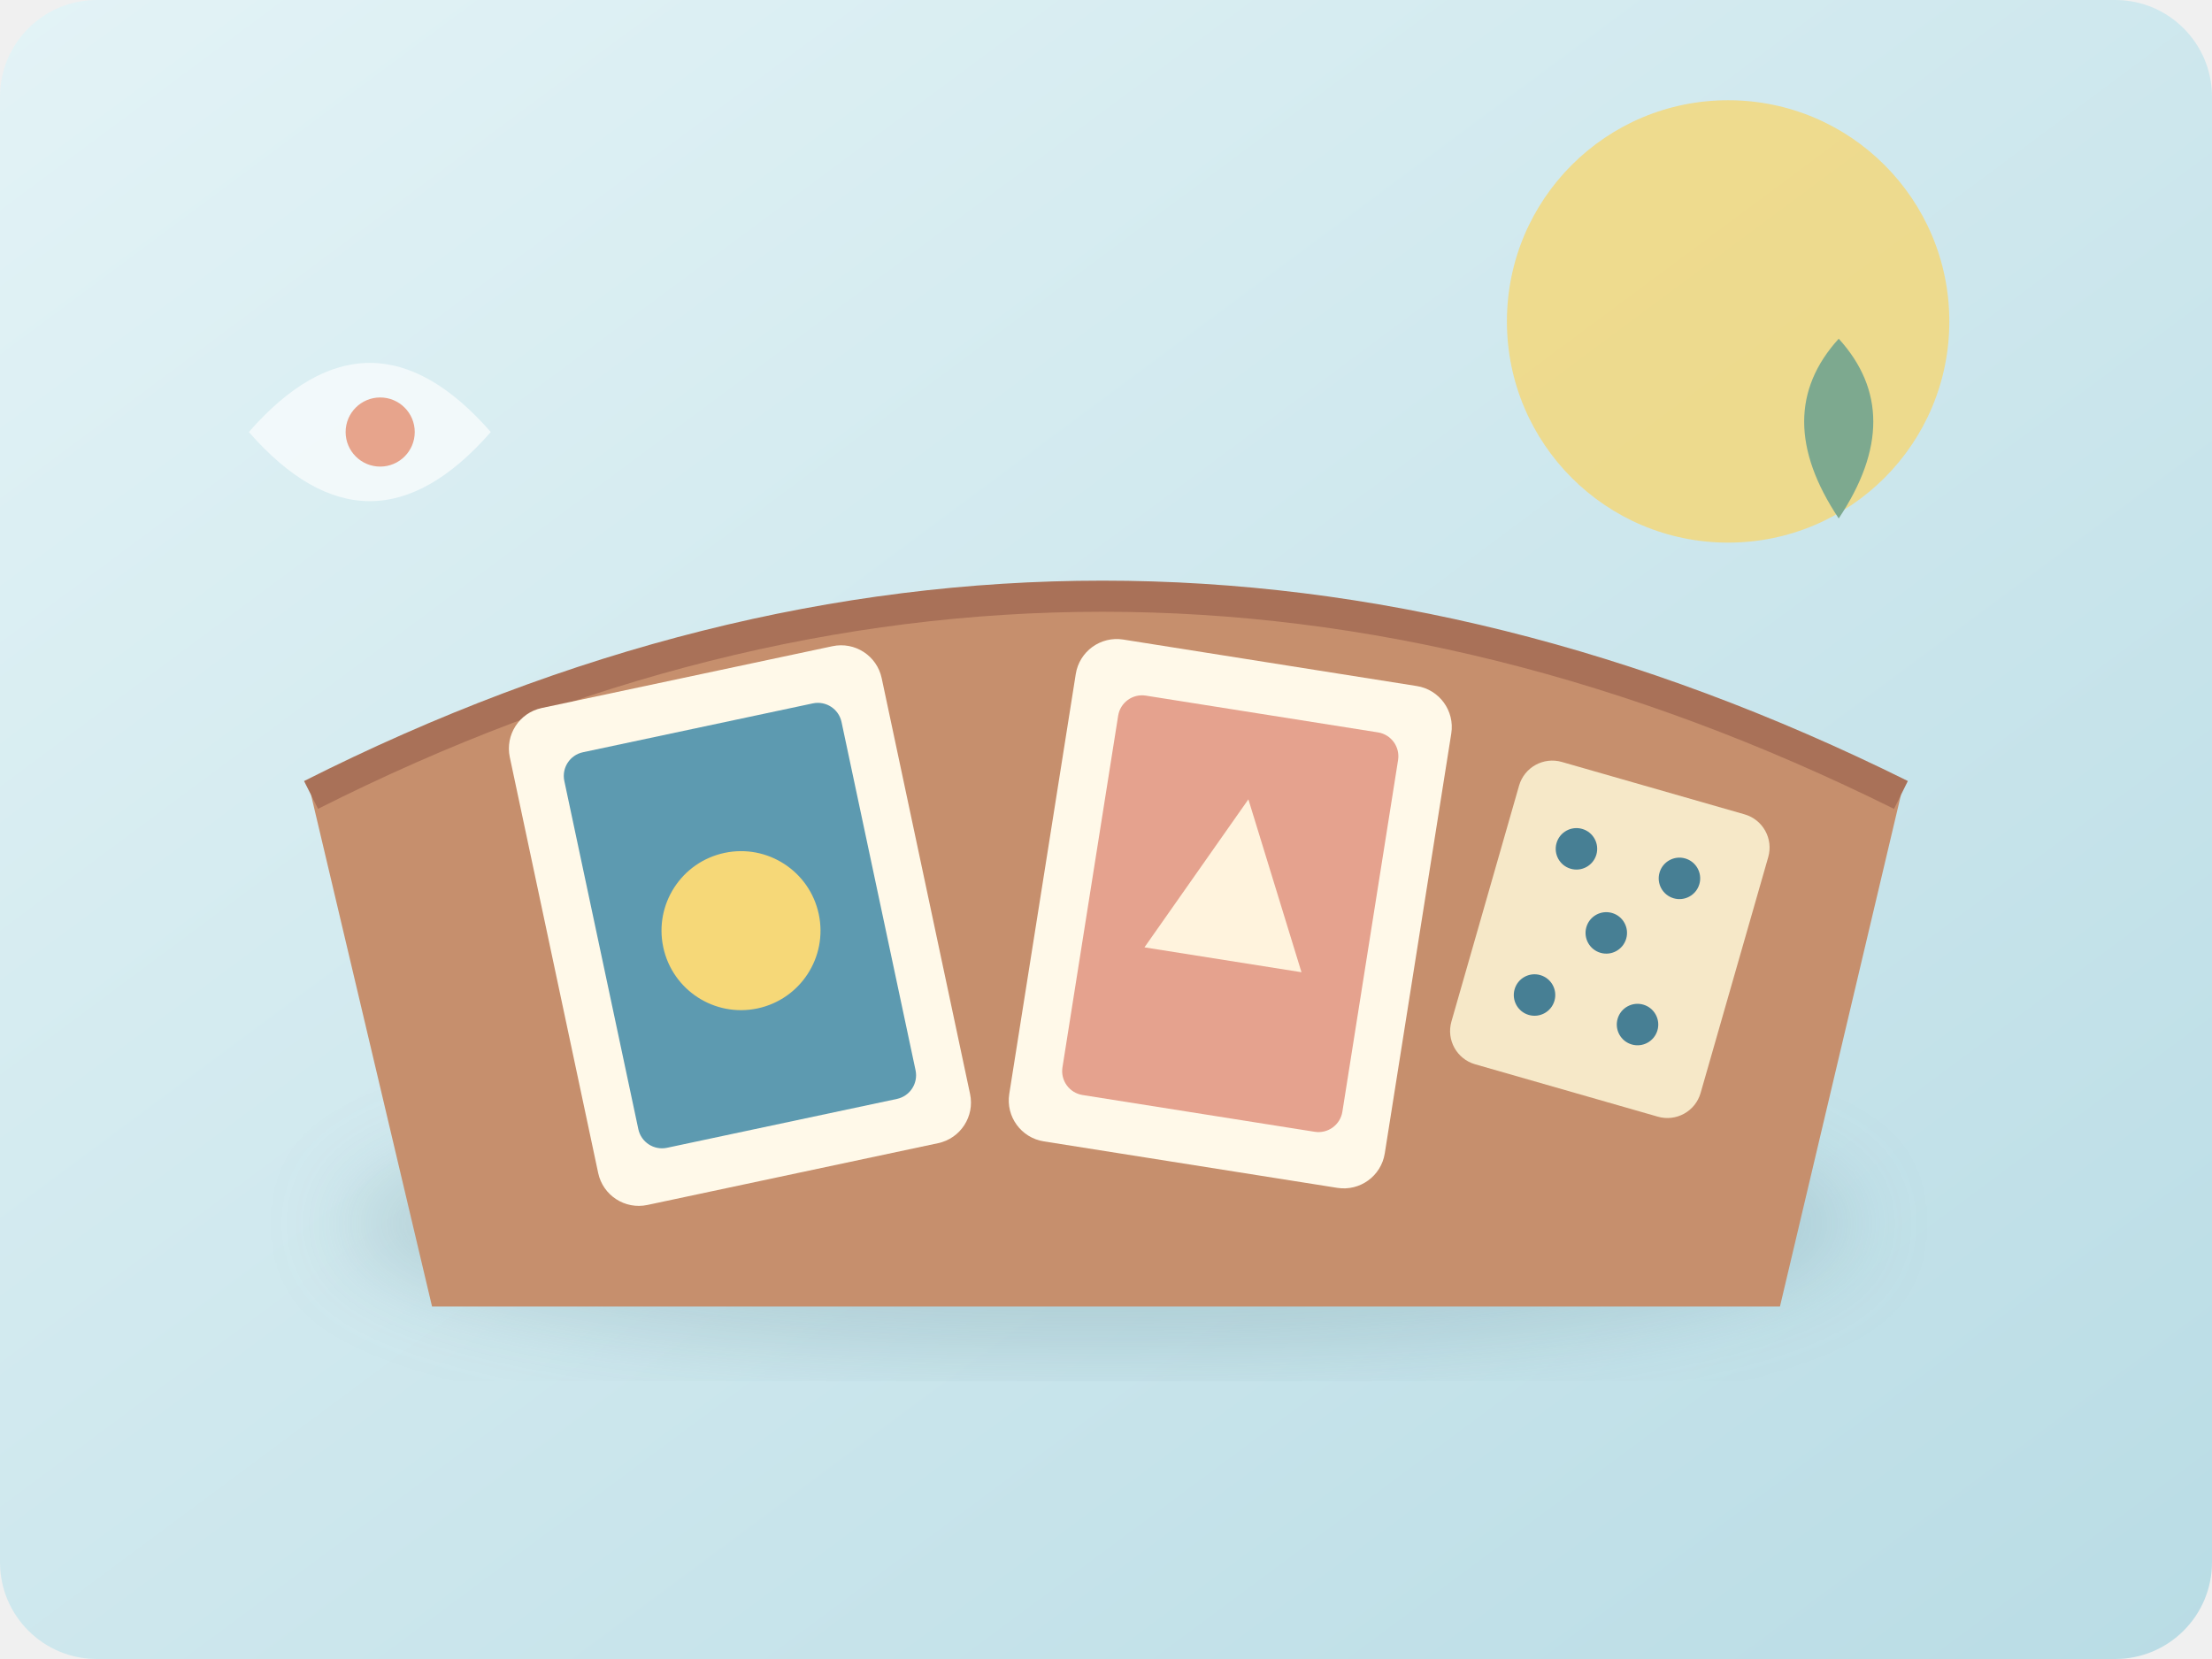
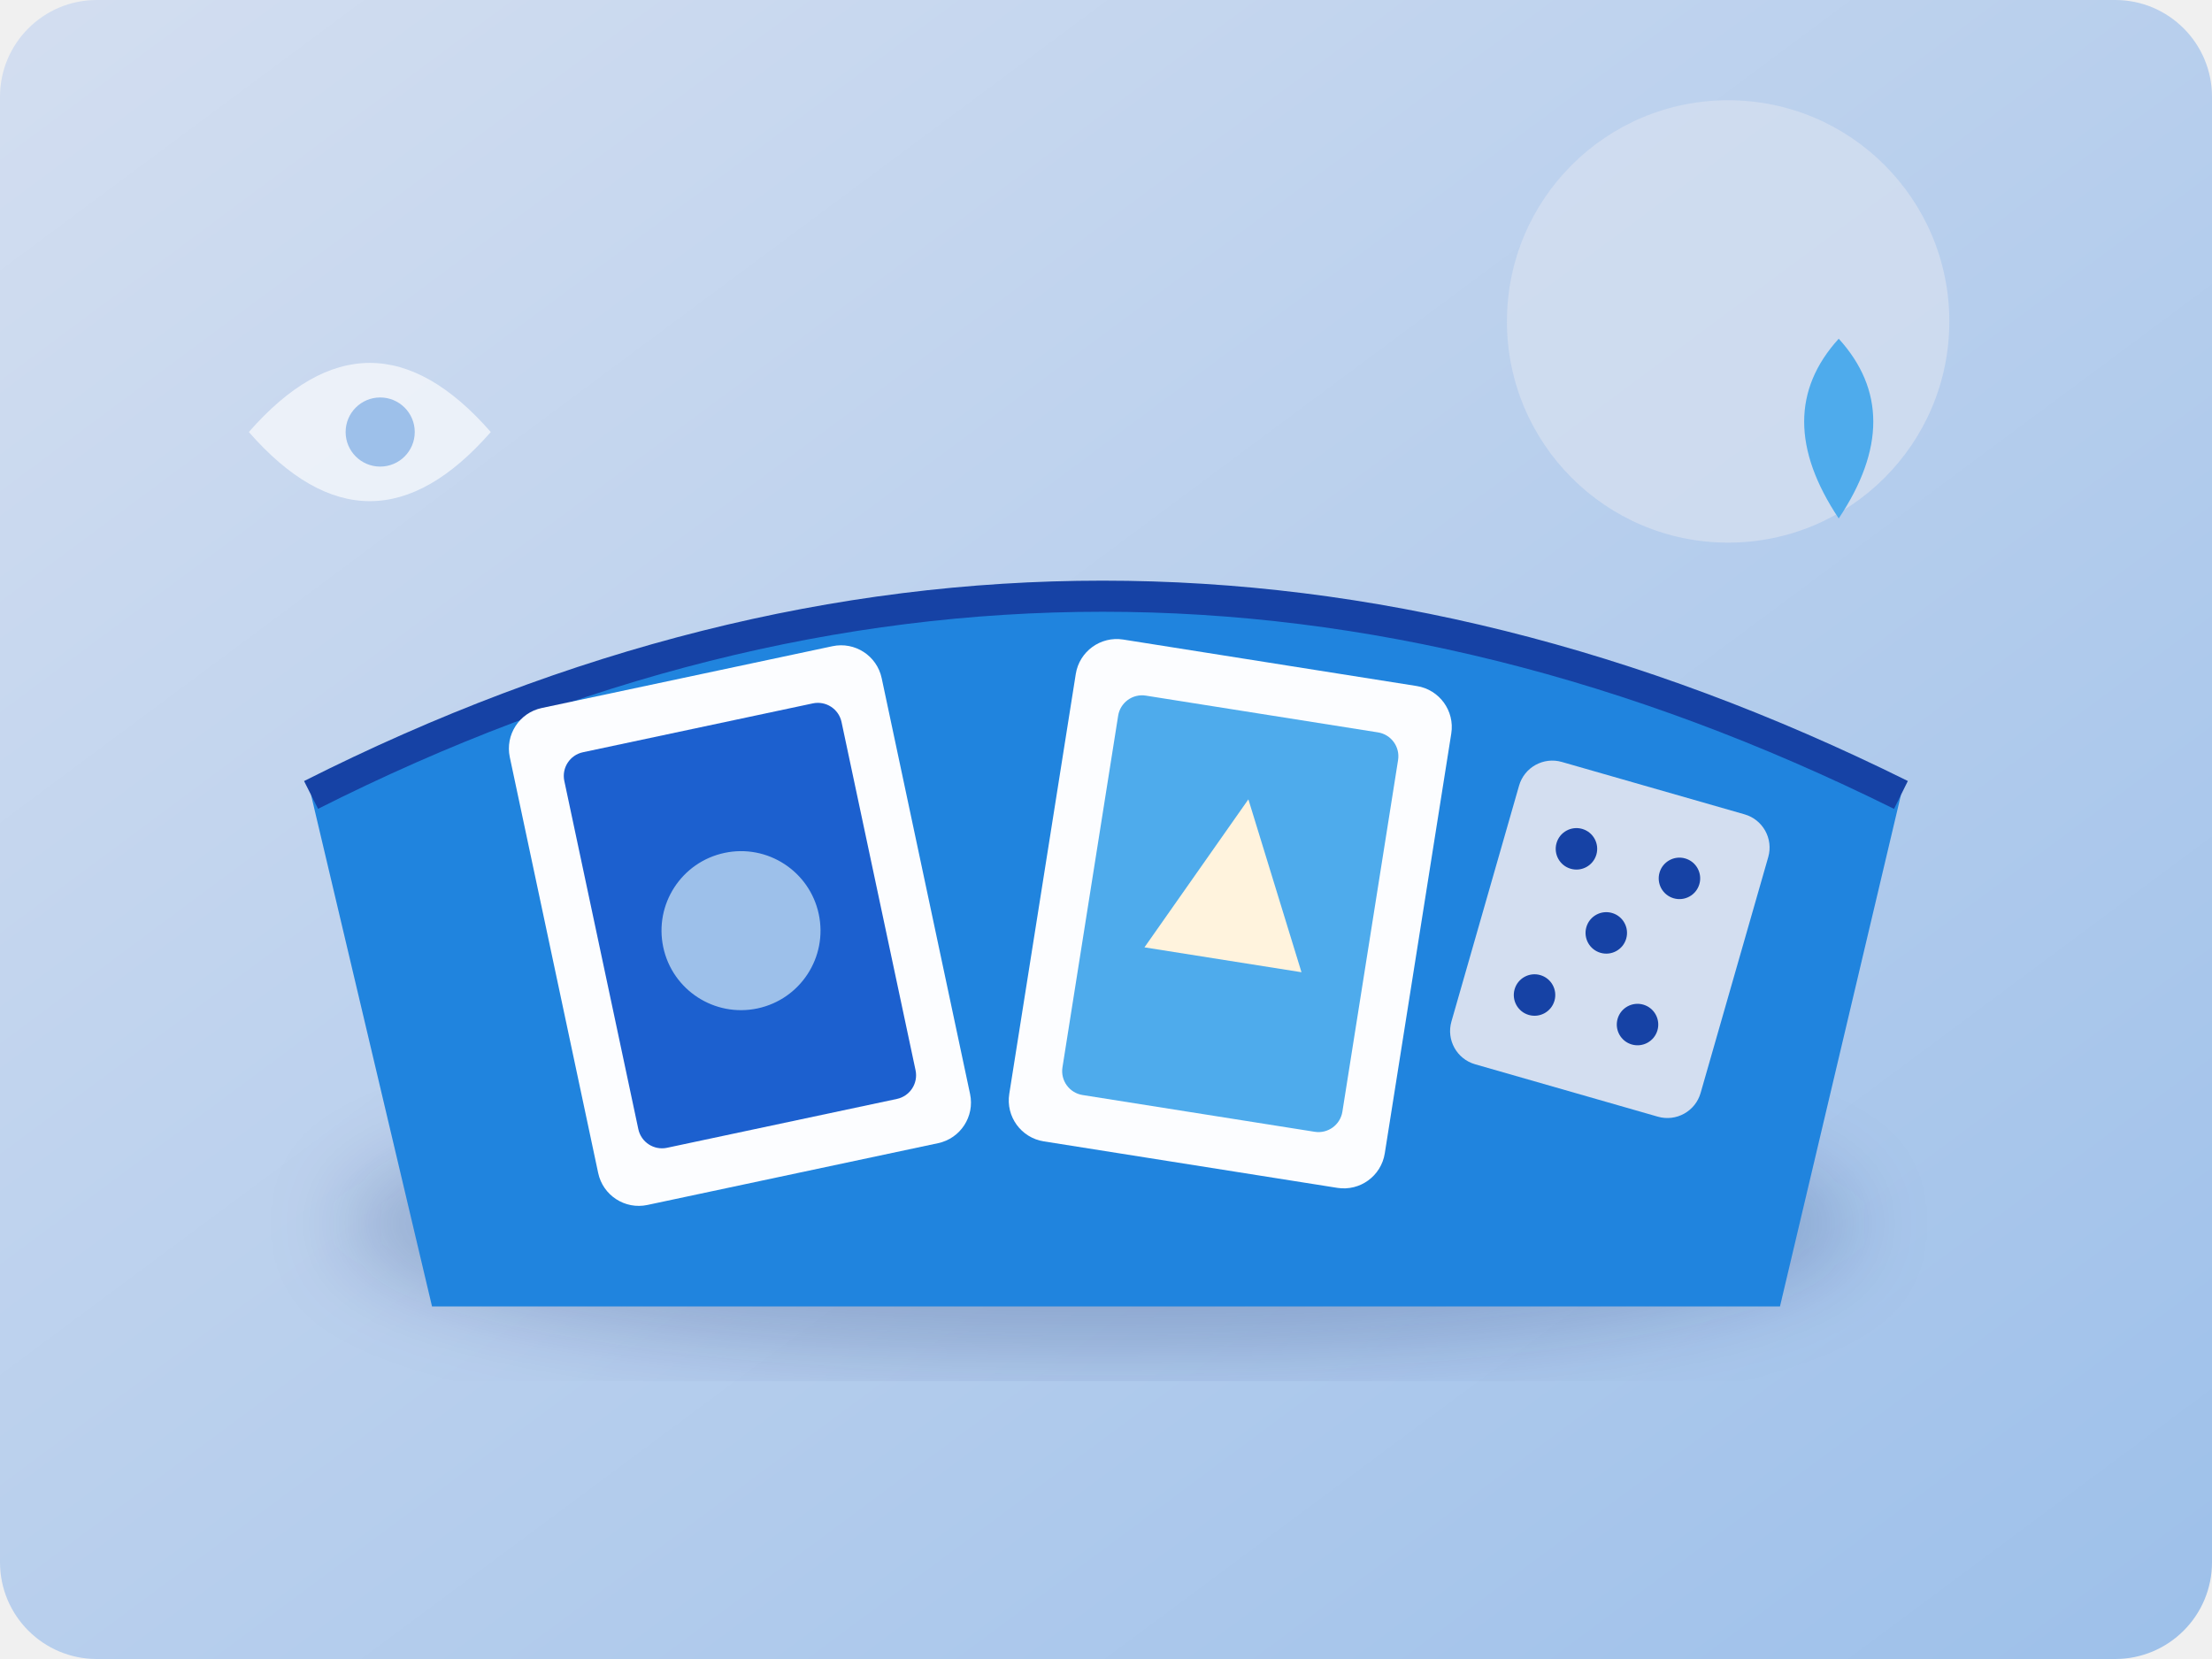
<svg xmlns="http://www.w3.org/2000/svg" viewBox="0 0 640 480" role="img" aria-labelledby="title desc">
  <defs>
    <linearGradient id="b" x2="1" y2="1">
-       <stop stop-color="#e3f3f6" />
-       <stop offset="1" stop-color="#b9dce5" />
+       <stop stop-color="#D3DEF0" />
+       <stop offset="1" stop-color="#9DC0EA" />
    </linearGradient>
    <filter id="s">
      <feGaussianBlur stdDeviation="12" />
    </filter>
  </defs>
  <rect width="640" height="480" rx="28" fill="url(#b)" />
-   <circle cx="500" cy="93" r="64" fill="#f5d776" opacity=".8" />
-   <ellipse cx="318" cy="354" rx="218" ry="38" fill="#537d86" opacity=".2" filter="url(#s)" />
-   <path d="M90 230Q318 115 550 230l-35 148H125Z" fill="#c68f6d" />
-   <path d="M90 230Q318 115 550 230" fill="none" stroke="#a97158" stroke-width="9" />
+   <circle cx="500" cy="93" r="64" fill="#D3DEF0" opacity=".8" />
+   <ellipse cx="318" cy="354" rx="218" ry="38" fill="#06195E" opacity=".2" filter="url(#s)" />
+   <path d="M90 230Q318 115 550 230l-35 148H125Z" fill="#2084DE" />
+   <path d="M90 230Q318 115 550 230" fill="none" stroke="#1642A5" stroke-width="9" />
  <g transform="rotate(-12 235 270)">
-     <rect x="160" y="190" width="110" height="147" rx="12" fill="#fff9e9" />
-     <rect x="174" y="205" width="82" height="117" rx="7" fill="#5d9ab0" />
-     <circle cx="215" cy="265" r="23" fill="#f6d878" />
+     <rect x="160" y="190" width="110" height="147" rx="12" fill="#FCFDFF" />
+     <rect x="174" y="205" width="82" height="117" rx="7" fill="#1C60CF" />
+     <circle cx="215" cy="265" r="23" fill="#9DC0EA" />
  </g>
  <g transform="rotate(9 350 270)">
-     <rect x="300" y="190" width="110" height="147" rx="12" fill="#fff9e9" />
-     <rect x="314" y="205" width="82" height="117" rx="7" fill="#e5a28e" />
+     <rect x="300" y="190" width="110" height="147" rx="12" fill="#FCFDFF" />
+     <rect x="314" y="205" width="82" height="117" rx="7" fill="#4EABEC" />
    <path d="M355 230 378 277h-46Z" fill="#fff3dd" />
  </g>
  <g transform="rotate(16 455 264)">
-     <rect x="430" y="223" width="75" height="91" rx="10" fill="#f6e8c8" />
-     <circle cx="451" cy="246" r="6" fill="#477f94" />
-     <circle cx="482" cy="246" r="6" fill="#477f94" />
-     <circle cx="466" cy="267" r="6" fill="#477f94" />
-     <circle cx="451" cy="290" r="6" fill="#477f94" />
-     <circle cx="482" cy="290" r="6" fill="#477f94" />
+     <rect x="430" y="223" width="75" height="91" rx="10" fill="#D3DEF0" />
+     <circle cx="451" cy="246" r="6" fill="#1642A5" />
+     <circle cx="482" cy="246" r="6" fill="#1642A5" />
+     <circle cx="466" cy="267" r="6" fill="#1642A5" />
+     <circle cx="451" cy="290" r="6" fill="#1642A5" />
+     <circle cx="482" cy="290" r="6" fill="#1642A5" />
  </g>
  <path d="M72 125q35-40 70 0-35 40-70 0Z" fill="#fff" opacity=".65" />
-   <circle cx="110" cy="125" r="10" fill="#e7a48c" />
-   <path d="M532 150q-20-30 0-52 20 22 0 52Z" fill="#7da98f" />
+   <circle cx="110" cy="125" r="10" fill="#9DC0EA" />
+   <path d="M532 150q-20-30 0-52 20 22 0 52Z" fill="#4EABEC" />
</svg>
